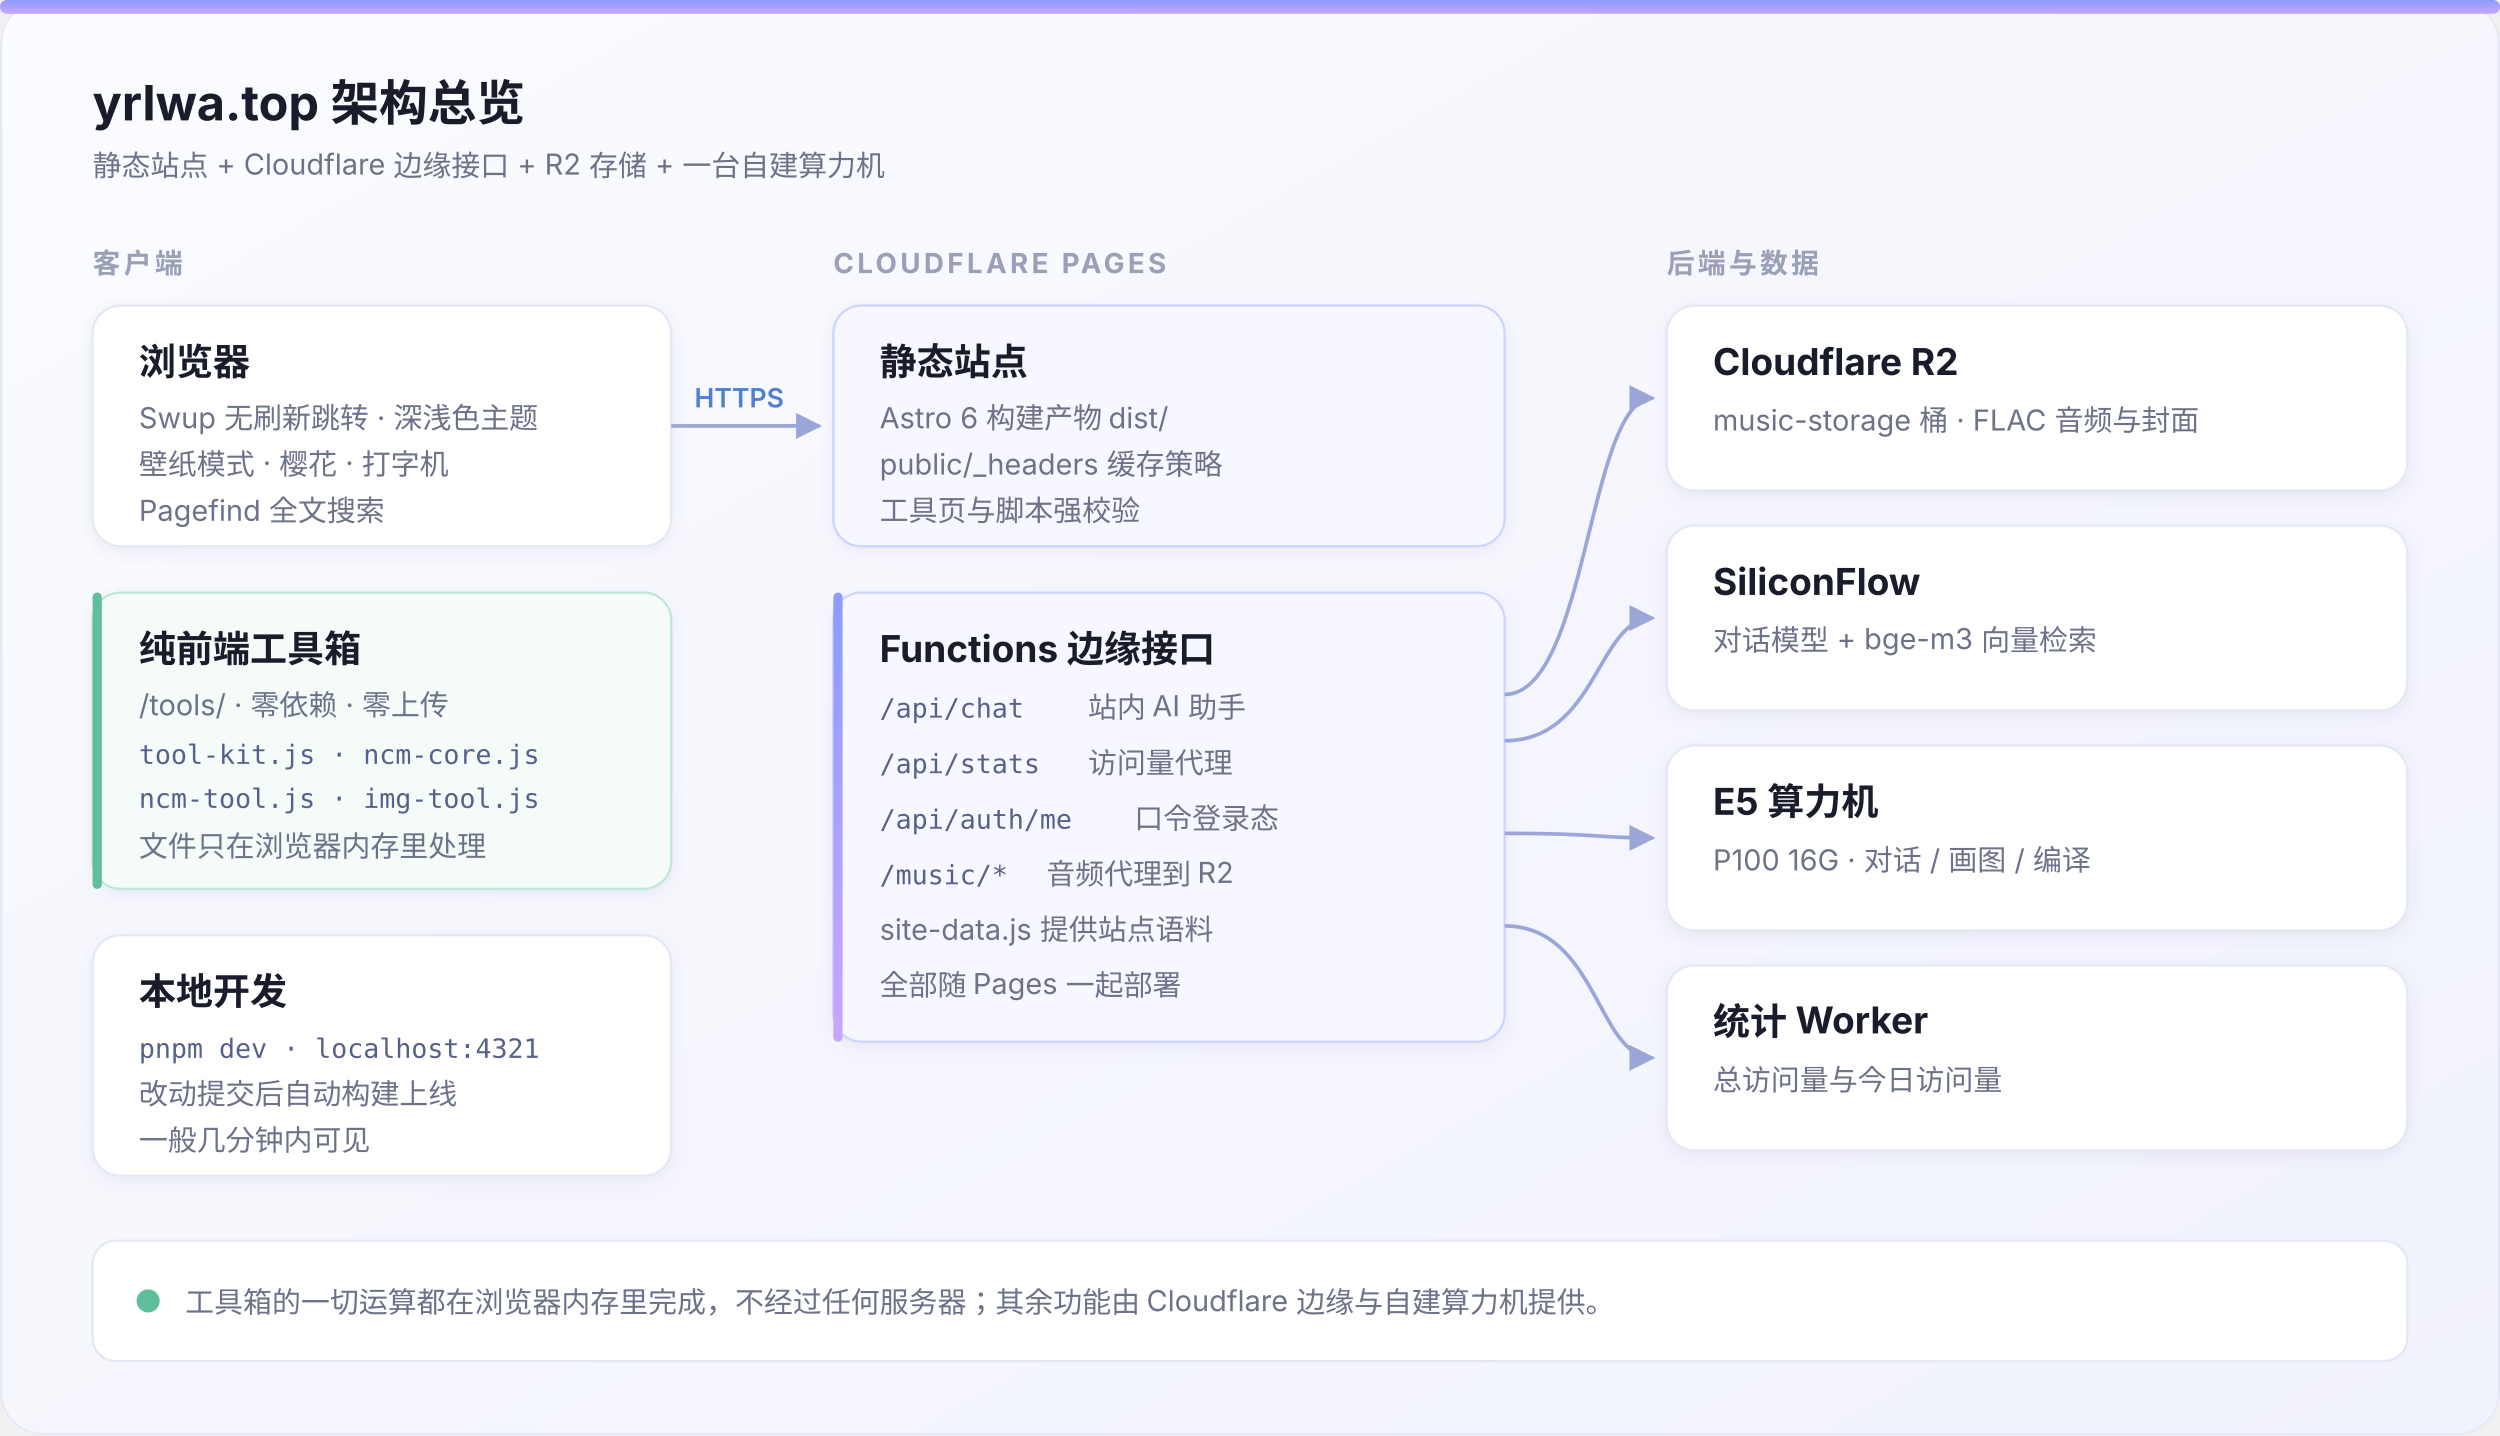
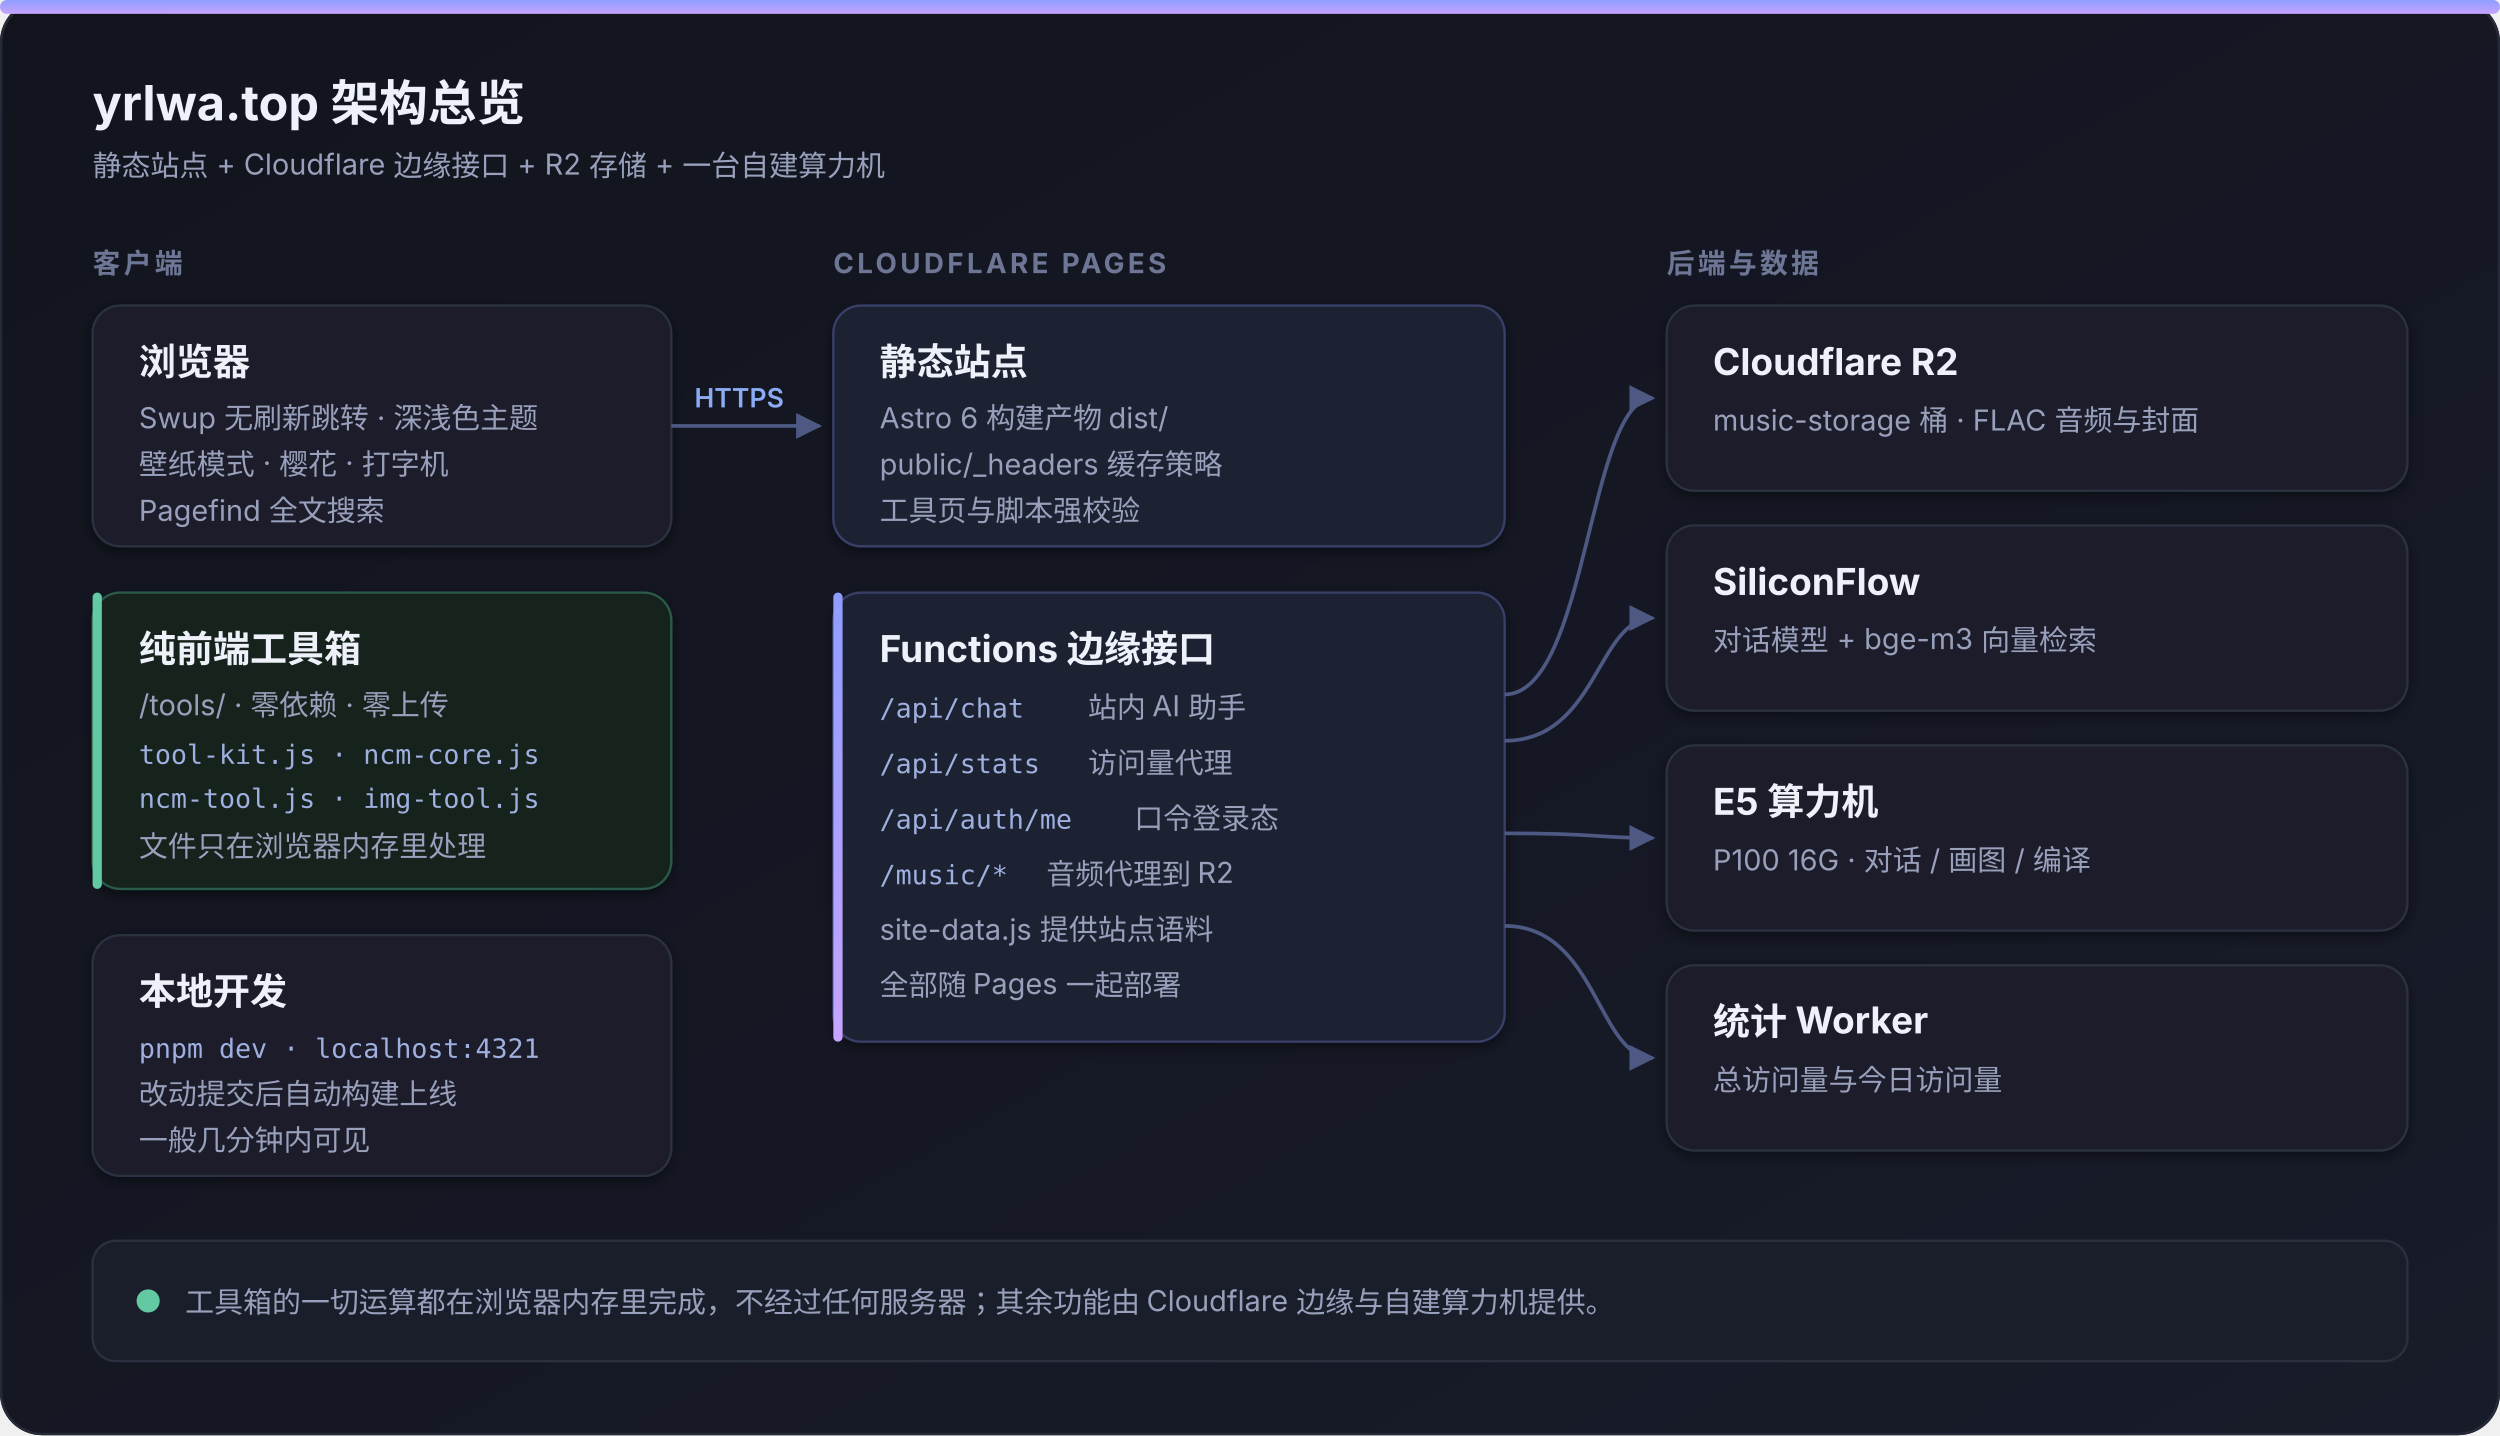
<svg xmlns="http://www.w3.org/2000/svg" viewBox="0 0 1080 620" width="1080" height="620" role="img" aria-label="yrlwa.top 架构总览">
  <defs>
    <linearGradient id="bg" x1="0" y1="0" x2="1" y2="1">
-       <stop offset="0%" stop-color="#fbfcff" />
-       <stop offset="55%" stop-color="#f5f6fd" />
-       <stop offset="100%" stop-color="#f0f2fc" />
+       <stop offset="0%" stop-color="#12141d" />
+       <stop offset="55%" stop-color="#151824" />
+       <stop offset="100%" stop-color="#181c2a" />
    </linearGradient>
    <linearGradient id="edge" x1="0" y1="0" x2="0" y2="1">
-       <stop offset="0%" stop-color="#8b9cff" />
-       <stop offset="100%" stop-color="#c9a6ff" />
+       <stop offset="0%" stop-color="#8f9dff" />
+       <stop offset="100%" stop-color="#c6a4ff" />
    </linearGradient>
    <filter id="soft" x="-20%" y="-20%" width="140%" height="150%">
-       <feDropShadow dx="0" dy="2" stdDeviation="3" flood-color="#5b63a8" flood-opacity="0.10" />
+       <feDropShadow dx="0" dy="2" stdDeviation="3" flood-color="#000000" flood-opacity="0.45" />
    </filter>
    <marker id="arrow" viewBox="0 0 10 10" refX="9" refY="5" markerWidth="7" markerHeight="7" orient="auto-start-reverse">
-       <path d="M 0 0 L 10 5 L 0 10 z" fill="#9aa6d8" />
+       <path d="M 0 0 L 10 5 L 0 10 z" fill="#4d5883" />
    </marker>
    <style>
-       .card    { fill: #ffffff; stroke: #e4e7f4; stroke-width: 1; }
-       .card-hi { fill: #f7f8ff; stroke: #ccd5ff; stroke-width: 1; }
-       .card-own{ fill: #f4fbf8; stroke: #bfe7d8; stroke-width: 1; }
+       .card    { fill: #1a1e2b; stroke: #2b3040; stroke-width: 1; }
+       .card-hi { fill: #1d2233; stroke: #39406a; stroke-width: 1; }
+       .card-own{ fill: #12241d; stroke: #2b5a48; stroke-width: 1; }
      .t   { font-family: system-ui, -apple-system, "Segoe UI", "Microsoft YaHei", sans-serif; }
-       .h1  { font-size: 21px; font-weight: 700; fill: #191c2b; }
-       .h2  { font-size: 16px; font-weight: 650; fill: #191c2b; }
-       .p   { font-size: 12.5px; fill: #6c7288; }
-       .m   { font-family: ui-monospace, SFMono-Regular, Consolas, monospace; font-size: 11.5px; fill: #55608c; }
-       .col { font-size: 12px; font-weight: 700; fill: #9aa0b8; letter-spacing: .12em; }
-       .ln  { stroke: #9aa6d8; stroke-width: 1.6; fill: none; }
-       .chip{ font-size: 11.5px; fill: #4f7fd0; font-weight: 600; }
+       .h1  { font-size: 21px; font-weight: 700; fill: #eef1f9; }
+       .h2  { font-size: 16px; font-weight: 650; fill: #eef1f9; }
+       .p   { font-size: 12.5px; fill: #98a0bb; }
+       .m   { font-family: ui-monospace, SFMono-Regular, Consolas, monospace; font-size: 11.5px; fill: #9fb0e0; }
+       .col { font-size: 12px; font-weight: 700; fill: #6d7694; letter-spacing: .12em; }
+       .ln  { stroke: #4d5883; stroke-width: 1.6; fill: none; }
+       .chip{ font-size: 11.5px; fill: #8aabf2; font-weight: 600; }
    </style>
  </defs>
  <rect width="1080" height="620" rx="18" fill="url(#bg)" />
-   <rect x="0.5" y="0.5" width="1079" height="619" rx="18" fill="none" stroke="#e6e9f5" />
+   <rect x="0.5" y="0.5" width="1079" height="619" rx="18" fill="none" stroke="#262a38" />
  <rect x="0" y="0" width="1080" height="6" rx="3" fill="url(#edge)" />
  <text x="40" y="52" class="t h1">yrlwa.top 架构总览</text>
  <text x="40" y="76" class="t p">静态站点 + Cloudflare 边缘接口 + R2 存储 + 一台自建算力机</text>
  <text x="40" y="118" class="t col">客户端</text>
  <text x="360" y="118" class="t col">CLOUDFLARE PAGES</text>
  <text x="720" y="118" class="t col">后端与数据</text>
  <g filter="url(#soft)">
    <rect x="40" y="132" width="250" height="104" rx="12" class="card" />
  </g>
  <text x="60" y="162" class="t h2">浏览器</text>
  <text x="60" y="185" class="t p">Swup 无刷新跳转 · 深浅色主题</text>
  <text x="60" y="205" class="t p">壁纸模式 · 樱花 · 打字机</text>
  <text x="60" y="225" class="t p">Pagefind 全文搜索</text>
  <g filter="url(#soft)">
    <rect x="40" y="256" width="250" height="128" rx="12" class="card-own" />
  </g>
-   <rect x="40" y="256" width="4" height="128" rx="2" fill="#5fbf9a" />
+   <rect x="40" y="256" width="4" height="128" rx="2" fill="#63c9a2" />
  <text x="60" y="286" class="t h2">纯前端工具箱</text>
  <text x="60" y="309" class="t p">/tools/ · 零依赖 · 零上传</text>
  <text x="60" y="330" class="t m">tool-kit.js · ncm-core.js</text>
  <text x="60" y="349" class="t m">ncm-tool.js · img-tool.js</text>
  <text x="60" y="370" class="t p">文件只在浏览器内存里处理</text>
  <g filter="url(#soft)">
    <rect x="40" y="404" width="250" height="104" rx="12" class="card" />
  </g>
  <text x="60" y="434" class="t h2">本地开发</text>
  <text x="60" y="457" class="t m">pnpm dev · localhost:4321</text>
  <text x="60" y="477" class="t p">改动提交后自动构建上线</text>
  <text x="60" y="497" class="t p">一般几分钟内可见</text>
  <g filter="url(#soft)">
    <rect x="360" y="132" width="290" height="104" rx="12" class="card-hi" />
  </g>
  <text x="380" y="162" class="t h2">静态站点</text>
  <text x="380" y="185" class="t p">Astro 6 构建产物 dist/</text>
  <text x="380" y="205" class="t p">public/_headers 缓存策略</text>
  <text x="380" y="225" class="t p">工具页与脚本强校验</text>
  <g filter="url(#soft)">
    <rect x="360" y="256" width="290" height="194" rx="12" class="card-hi" />
  </g>
  <rect x="360" y="256" width="4" height="194" rx="2" fill="url(#edge)" />
  <text x="380" y="286" class="t h2">Functions 边缘接口</text>
  <text x="380" y="310" class="t m">/api/chat</text>
  <text x="470" y="310" class="t p">站内 AI 助手</text>
  <text x="380" y="334" class="t m">/api/stats</text>
  <text x="470" y="334" class="t p">访问量代理</text>
  <text x="380" y="358" class="t m">/api/auth/me</text>
  <text x="490" y="358" class="t p">口令登录态</text>
  <text x="380" y="382" class="t m">/music/*</text>
  <text x="452" y="382" class="t p">音频代理到 R2</text>
  <text x="380" y="406" class="t p">site-data.js 提供站点语料</text>
  <text x="380" y="430" class="t p">全部随 Pages 一起部署</text>
  <g filter="url(#soft)">
    <rect x="720" y="132" width="320" height="80" rx="12" class="card" />
  </g>
  <text x="740" y="162" class="t h2">Cloudflare R2</text>
  <text x="740" y="186" class="t p">music-storage 桶 · FLAC 音频与封面</text>
  <g filter="url(#soft)">
    <rect x="720" y="227" width="320" height="80" rx="12" class="card" />
  </g>
  <text x="740" y="257" class="t h2">SiliconFlow</text>
  <text x="740" y="281" class="t p">对话模型 + bge-m3 向量检索</text>
  <g filter="url(#soft)">
    <rect x="720" y="322" width="320" height="80" rx="12" class="card" />
  </g>
  <text x="740" y="352" class="t h2">E5 算力机</text>
  <text x="740" y="376" class="t p">P100 16G · 对话 / 画图 / 编译</text>
  <g filter="url(#soft)">
    <rect x="720" y="417" width="320" height="80" rx="12" class="card" />
  </g>
  <text x="740" y="447" class="t h2">统计 Worker</text>
  <text x="740" y="471" class="t p">总访问量与今日访问量</text>
  <path class="ln" d="M 290 184 L 354 184" marker-end="url(#arrow)" />
  <text x="300" y="176" class="t chip">HTTPS</text>
  <path class="ln" d="M 650 300 C 686 300, 686 172, 714 172" marker-end="url(#arrow)" />
  <path class="ln" d="M 650 320 C 690 320, 690 267, 714 267" marker-end="url(#arrow)" />
  <path class="ln" d="M 650 360 C 690 360, 690 362, 714 362" marker-end="url(#arrow)" />
  <path class="ln" d="M 650 400 C 690 400, 690 457, 714 457" marker-end="url(#arrow)" />
-   <rect x="40" y="536" width="1000" height="52" rx="10" fill="#ffffff" stroke="#e4e7f4" />
-   <circle cx="64" cy="562" r="5" fill="#5fbf9a" />
+   <rect x="40" y="536" width="1000" height="52" rx="10" fill="#1a1e2b" stroke="#2b3040" />
+   <circle cx="64" cy="562" r="5" fill="#63c9a2" />
  <text x="80" y="567" class="t p">工具箱的一切运算都在浏览器内存里完成，不经过任何服务器；其余功能由 Cloudflare 边缘与自建算力机提供。</text>
</svg>
